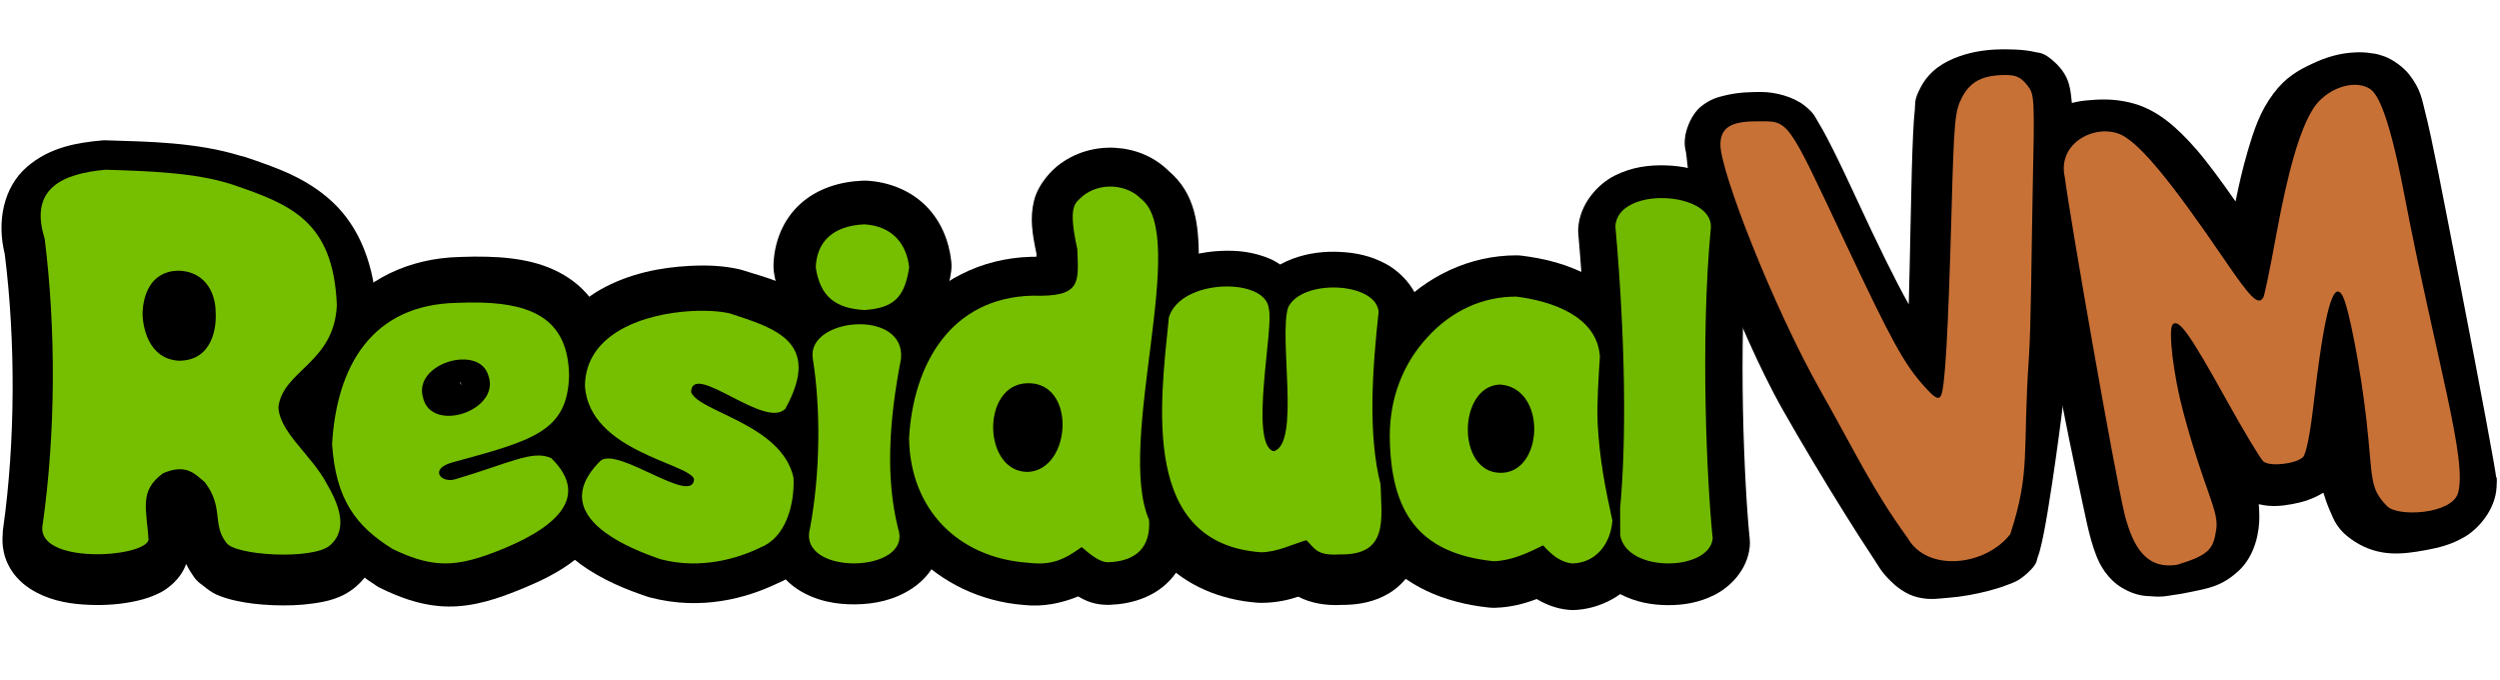
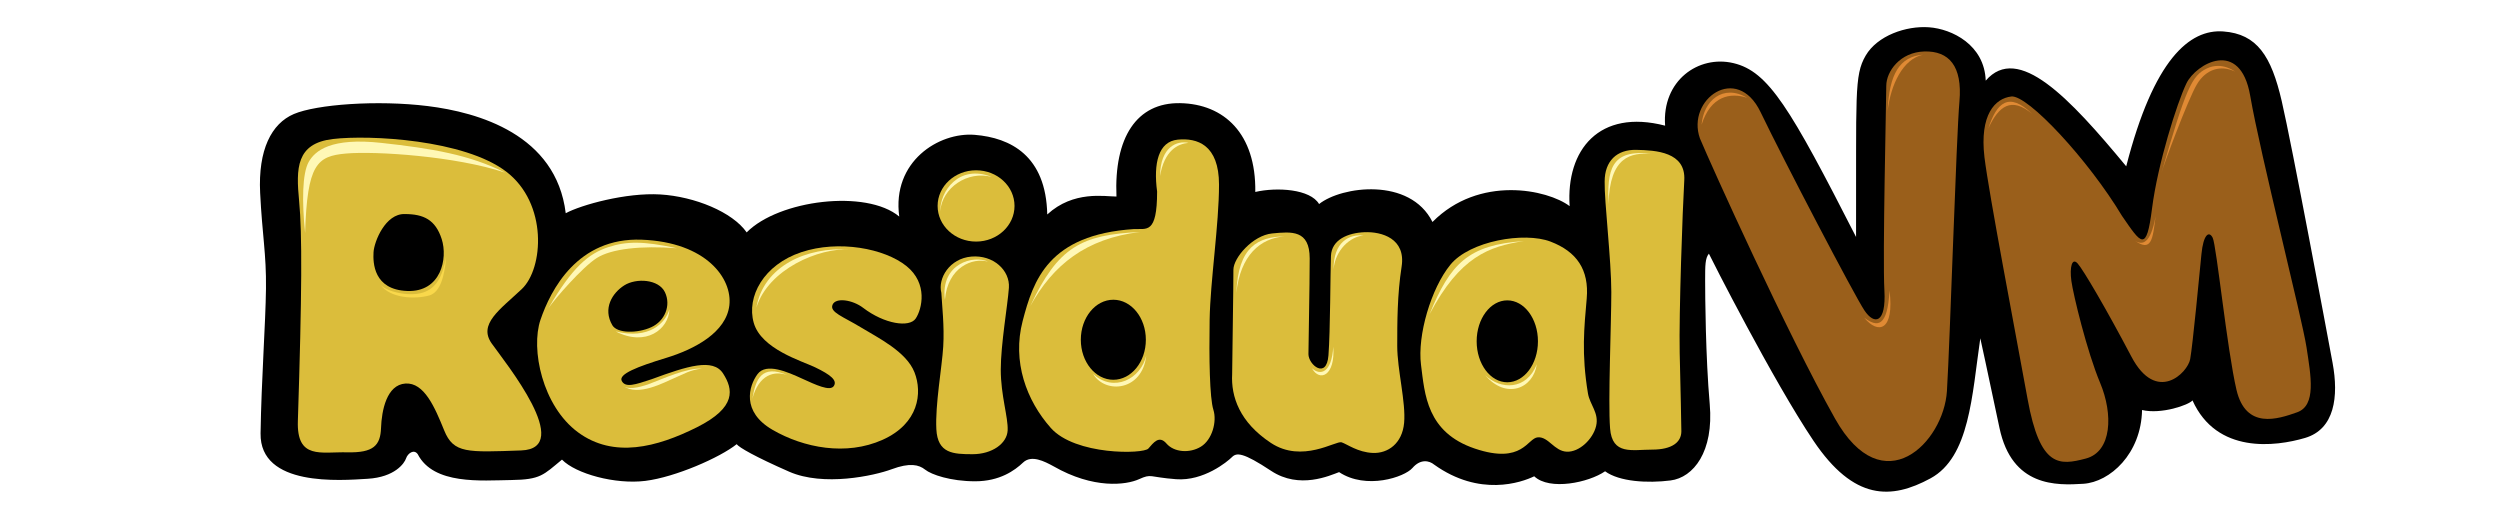
- <svg xmlns="http://www.w3.org/2000/svg" xmlns:xlink="http://www.w3.org/1999/xlink" version="1.1" id="Layer_1" x="0px" y="0px" width="566.931px" height="154.093px" viewBox="-0.003 -0.001 566.931 154.093" enable-background="new -0.003 -0.001 566.931 154.093" xml:space="preserve">
-   <defs id="defs3" />
-   <path style="font-style:normal;font-variant:normal;font-weight:bold;font-stretch:normal;font-size:205.444px;line-height:125%;font-family:'Comic Sans MS';-inkscape-font-specification:'Comic Sans MS Bold';text-align:start;writing-mode:lr-tb;text-anchor:start;display:inline;fill:#000000;fill-opacity:1;stroke:none" id="path4715" d="m 74.125,221.688 c -0.094,0.009 -0.188,0.02 -0.281,0.031 -8.079,0.742 -17.354,2.182 -25.062,8.875 -7.802,6.774 -10.145,18.169 -7.406,29.188 -1.5e-5,0.01 -1.5e-5,0.021 0,0.031 3.634,28.96 3.577,62.657 -0.562,91.938 0.065,-0.462 0.051,-0.392 -0.031,0.188 -0.066,0.487 -0.097,0.978 -0.094,1.469 -0.361,3.977 0.356,8.037 2.562,11.688 2.389,3.952 5.767,6.408 8.75,7.969 5.87,3.071 11.93,3.885 17.562,4.125 5.694,0.243 11.277,-0.21 16.375,-1.406 2.544,-0.597 5.146,-1.429 7.75,-2.812 2.135,-1.134 6.58,-4.244 8.438,-9.469 0.683,1.435 1.548,2.882 2.625,4.312 0.014,0.018 0.017,0.045 0.031,0.062 0.031,0.052 0.062,0.104 0.094,0.156 -1.409,-1.83 -1.355,-1.67 0.188,0.281 0.684,0.85 1.496,1.587 2.406,2.188 1.739,1.487 3.484,2.662 4.656,3.188 2.033,0.913 4.117,1.549 6.219,2.031 4.047,0.929 8.388,1.413 12.875,1.594 4.486,0.181 9.1,0.056 13.531,-0.594 4.067,-0.597 9.45,-1.491 14.312,-5.688 7.135,-6.157 8.936,-15.348 7.75,-22.438 -1.082,-6.472 -3.834,-11.472 -6,-15.188 -3.657,-6.918 -8.188,-11.385 -11.094,-14.969 -1.143,-1.411 -1.746,-2.518 -2.25,-3.438 0.382,-0.437 0.917,-1.224 5.062,-5.344 5.409,-5.375 12.878,-14.896 13.469,-28.688 0.016,-0.383 0.016,-0.742 0,-1.125 -0.66,-16.393 -5.865,-29.144 -14.875,-37.531 -8.859,-8.247 -19.342,-11.676 -29.188,-15.031 -0.052,-0.011 -0.104,-0.021 -0.156,-0.031 -0.43,-0.143 -0.868,-0.258 -1.312,-0.344 -14.95,-4.63 -31.32,-4.793 -44.938,-5.219 -0.574,-0.037 -0.832,-0.037 -1.406,0 z" transform="matrix(0.6773495,0,0,0.6773495,-26.94483,-118.3329)" />
-   <path style="font-style:normal;font-variant:normal;font-weight:bold;font-stretch:normal;font-size:176.147px;line-height:125%;font-family:'Comic Sans MS';-inkscape-font-specification:'Comic Sans MS Bold';text-align:start;writing-mode:lr-tb;text-anchor:start;display:inline;fill:#000000;fill-opacity:1;stroke:none" id="path4703" d="m 199.246,266.492 c -2.801,-0.078 -5.775,-0.064 -8.875,0.066 -17.037,0.37 -31.04,7.389 -39.871,18.553 -8.779,11.099 -12.509,25.214 -13.369,39.916 -0.03,0.488 -0.031,0.977 0,1.465 a 8.887,8.887 0 0 0 0.002,0.031 c 1.405,21.256 11.454,35.469 25.793,44.377 0.253,0.168 0.507,0.335 0.771,0.482 a 8.887,8.887 0 0 0 0.486,0.252 c 6.527,3.134 12.736,5.246 19.23,5.812 8.366,0.73 16.209,-1.278 24.518,-4.494 10.121,-3.88 20.034,-8.473 26.719,-17.004 3.505,-4.473 5.971,-10.556 5.174,-17.223 -0.648,-5.417 -3.281,-10.152 -6.859,-14.281 4.491,-5.812 7.08,-13.239 7.293,-21.369 0.005,-0.188 0.004,-0.377 0,-0.564 -0.211,-11.592 -4.6,-21.922 -12.896,-28.084 -8.093,-6.012 -17.927,-7.653 -28.115,-7.936 z m -9.357,39.477 c 0.02,0.067 0.045,0.131 0.066,0.197 -6.7e-4,-0.002 -0.007,-0.006 -0.008,-0.008 l -0.059,-0.189 z m 0.393,0.283 c 0.273,0.451 0.526,0.827 0.574,0.967 6.2e-4,0.006 -0.003,0.021 -0.002,0.027 -0.26,-0.316 -0.451,-0.478 -0.602,-0.723 0.006,-0.061 0.018,-0.181 0.029,-0.271 z m 36.928,13.318 0.033,0.014 c -0.008,-0.004 -0.017,-0.004 -0.025,-0.008 -0.003,-0.001 -0.005,-0.005 -0.008,-0.006 z" transform="matrix(0.697049,0,0,0.7139172,-28.29098,-132.0303)" />
-   <path style="font-style:normal;font-variant:normal;font-weight:bold;font-stretch:normal;font-size:182.188px;line-height:125%;font-family:'Comic Sans MS';-inkscape-font-specification:'Comic Sans MS Bold';text-align:start;writing-mode:lr-tb;text-anchor:start;display:inline;fill:#000000;fill-opacity:1;stroke:none" id="path4649" d="m 275.355,265.645 c -2.793,-0.174 -5.715,-0.156 -8.818,0.014 -9.312,0.509 -19.907,2.409 -29.758,7.975 -9.851,5.566 -19.208,16.982 -19.299,31.246 a 14.209,14.209 0 0 0 0.035,1.1 c 0.477,6.695 2.98,12.704 6.316,17.543 -5.186,6.545 -8.324,14.546 -6.982,22.43 1.595,9.373 7.635,15.356 13.246,19.473 7.453,5.467 15.617,8.638 22.457,10.945 a 14.209,14.209 0 0 0 0.939,0.281 c 17.398,4.559 32.633,0.069 42.412,-4.607 8.477,-3.409 13.805,-10.499 16.543,-17.145 2.766,-6.715 3.556,-13.45 3.312,-19.789 a 14.209,14.209 0 0 0 -0.305,-2.432 c -0.991,-4.62 -2.851,-8.493 -5.129,-11.873 a 14.209,14.209 0 0 0 0.969,-1.523 c 3.793,-6.901 6.143,-13.492 6.158,-20.531 0.016,-7.039 -3.127,-14.093 -7.359,-18.543 -8.464,-8.901 -18.102,-10.661 -25.428,-13.076 a 14.209,14.209 0 0 0 -1.264,-0.352 c -2.589,-0.595 -5.253,-0.961 -8.047,-1.135 z m 3.098,32.201 c 0.072,0.036 0.292,0.377 0.484,0.662 -0.407,-0.397 -0.624,-0.732 -0.484,-0.662 z" transform="matrix(0.6773495,0,0,0.6773495,-24.23543,-119.6403)" />
-   <path style="font-style:normal;font-variant:normal;font-weight:bold;font-stretch:normal;font-size:179.688px;line-height:125%;font-family:'Comic Sans MS';-inkscape-font-specification:'Comic Sans MS Bold';text-align:start;writing-mode:lr-tb;text-anchor:start;display:inline;fill:#000000;fill-opacity:1;stroke:none" id="path4717" d="m 322.682,235.41 c -7.639,0.325 -15.172,2.593 -20.936,7.848 -5.87,5.351 -8.627,12.837 -8.898,20.107 -0.039,0.844 -0.005,1.691 0.107,2.529 a 6.037,6.037 0 0 0 0.01,0.07 c 0.649,4.45 2.136,8.784 4.494,12.664 -4.013,4.579 -6.599,10.936 -5.449,18.08 a 6.037,6.037 0 0 0 0,0.004 c 2.337,14.47 2.266,35.346 -0.91,52.168 a 6.037,6.037 0 0 0 -0.086,1.469 c -1.285,9.089 3.103,17.478 9.936,21.881 6.26,4.034 13.16,5.106 19.381,5.023 6.219,-0.083 13.05,-1.332 19.156,-5.48 3.195,-2.17 6.427,-5.447 8.273,-10.061 1.646,-4.113 1.65,-8.385 0.77,-12.324 a 6.037,6.037 0 0 0 -0.174,-1.322 c -3.51,-14.032 -2.737,-30.947 1.131,-50.875 l 0.002,-0.01 c 0.101,-0.518 0.174,-1.042 0.217,-1.568 l -0.002,0.006 c 0.424,-5.158 -0.974,-9.925 -3.332,-13.939 3.516,-4.763 5.148,-10.345 5.943,-15.699 a 6.037,6.037 0 0 0 0.004,-0.021 c 0.174,-1.202 0.191,-2.422 0.055,-3.629 l 0,-0.002 c -0.742,-6.635 -3.352,-13.361 -8.52,-18.51 -5.221,-5.202 -12.316,-7.949 -19.666,-8.406 a 6.037,6.037 0 0 0 -0.062,-0.002 c -0.481,-0.025 -0.962,-0.024 -1.443,0 z" transform="matrix(0.6773495,0,0,0.6773495,-22.88076,-118.4831)" />
-   <path style="font-style:normal;font-variant:normal;font-weight:bold;font-stretch:normal;font-size:167.257px;line-height:125%;font-family:'Comic Sans MS';-inkscape-font-specification:'Comic Sans MS Bold';text-align:start;writing-mode:lr-tb;text-anchor:start;display:inline;fill:#000000;fill-opacity:1;stroke:none" id="path4653" d="m 405.424,224.914 c -6.6,-0.403 -13.683,1.411 -19.527,6.104 a 13.644,13.644 0 0 0 -0.928,0.816 c 0.071,-0.069 -5.366,4.54 -6.891,10.852 -1.386,5.74 -0.622,10.779 0.855,17.764 0.005,0.448 -0.03,0.517 -0.041,0.91 -0.454,2.9e-4 -0.316,0.052 -0.838,0.035 a 13.644,13.644 0 0 0 -0.756,-0.002 c -17.321,0.414 -31.922,8.469 -40.893,20.086 -8.97,11.617 -12.958,25.993 -13.777,40.469 a 13.644,13.644 0 0 0 -0.019,0.957 c 0.406,29.744 23.038,52.731 51.949,55.045 6.647,0.756 12.9,-0.637 18.342,-2.85 2.401,1.424 5.331,2.824 10.006,2.824 a 13.644,13.644 0 0 0 0.459,-0.008 c 7.085,-0.238 14.637,-2.366 20.098,-8.068 5.46,-5.702 7.215,-13.666 6.777,-20.613 a 13.644,13.644 0 0 0 -1.098,-4.564 c -1.192,-2.751 -2.2,-10.447 -1.74,-19.906 0.46,-9.459 1.953,-20.679 3.35,-31.82 1.397,-11.141 2.735,-22.139 2.551,-32.268 -0.176,-9.678 -0.974,-20.272 -10.041,-27.963 -5.042,-4.992 -11.409,-7.407 -17.838,-7.799 z" transform="matrix(0.6773495,0,0,0.6773495,-21.52603,-118.8223)" />
-   <path style="font-style:normal;font-variant:normal;font-weight:bold;font-stretch:normal;font-size:166.083px;line-height:125%;font-family:'Comic Sans MS';-inkscape-font-specification:'Comic Sans MS Bold';text-align:start;writing-mode:lr-tb;text-anchor:start;display:inline;fill:#000000;fill-opacity:1;stroke:none" id="path4655" d="m 438.33,260.539 c -5.69,0.301 -11.456,1.55 -17.059,4.506 -5.603,2.956 -11.477,8.231 -13.832,16.09 a 14.45,14.45 0 0 0 -0.533,2.686 c -1.477,14.53 -4.329,34.422 -0.572,53.539 1.878,9.559 5.63,19.342 13.184,27.189 7.553,7.847 18.708,12.821 31.51,13.768 a 14.45,14.45 0 0 0 1.066,0.039 c 5.155,10e-6 9.226,-0.978 12.502,-2.072 4.284,2.253 9.467,3.032 14.41,2.764 5.605,0.021 11.153,-0.928 16.143,-3.988 5.254,-3.222 8.785,-8.72 10.24,-13.359 2.91,-9.279 1.332,-16.017 1.213,-20.865 a 14.45,14.45 0 0 0 -0.445,-3.219 c -3.34,-13.091 -2.282,-34.181 -0.262,-52.602 a 14.45,14.45 0 0 0 0.043,-2.68 c -0.645,-8.408 -6.72,-14.595 -11.904,-17.416 -5.184,-2.821 -10.321,-3.807 -15.502,-4.057 -5.181,-0.25 -10.402,0.313 -15.68,2.242 -1.412,0.516 -2.87,1.18 -4.32,1.969 -1.075,-0.676 -2.161,-1.375 -3.188,-1.816 -5.733,-2.465 -11.334,-3.017 -17.014,-2.717 z" transform="matrix(0.6773495,0,0,0.6773495,-20.17136,-119.5692)" />
-   <path style="font-style:normal;font-variant:normal;font-weight:bold;font-stretch:normal;font-size:162.064px;line-height:125%;font-family:'Comic Sans MS';-inkscape-font-specification:'Comic Sans MS Bold';text-align:start;writing-mode:lr-tb;text-anchor:start;display:inline;fill:#000000;fill-opacity:1;stroke:none" id="path4657" d="m 535.625,262.158 c -15.44,1.3e-4 -30.112,6.872 -40.697,18.467 -10.667,11.634 -16.395,26.944 -16.395,42.969 a 14.718,14.718 0 0 0 0,0.156 c 0.151,14.277 2.72,27.598 11.07,38.256 8.35,10.658 21.691,16.491 36.943,18.07 a 14.718,14.718 0 0 0 1.932,0.072 c 5.427,-0.154 9.96,-1.408 13.973,-2.932 3.002,1.766 6.487,3.237 10.697,3.625 a 14.718,14.718 0 0 0 1.936,0.051 c 7.827,-0.311 15.324,-4.12 19.996,-9.518 4.672,-5.398 6.887,-11.891 7.402,-18.326 a 14.718,14.718 0 0 0 -0.295,-4.328 c -2.396,-10.918 -4.043,-19.548 -4.604,-30.016 -0.224,-6.535 0.287,-13.635 0.73,-20.832 a 14.718,14.718 0 0 0 -0.004,-1.852 c -0.793,-12.285 -9.223,-21.785 -17.369,-26.461 -8.146,-4.676 -16.481,-6.406 -23.477,-7.287 A 14.718,14.718 0 0 0 535.625,262.158 Z" transform="matrix(0.6773495,0,0,0.6773495,-18.81662,-119.6663)" />
-   <path style="font-style:normal;font-variant:normal;font-weight:bold;font-stretch:normal;font-size:168px;line-height:125%;font-family:'Comic Sans MS';-inkscape-font-specification:'Comic Sans MS Bold';text-align:start;writing-mode:lr-tb;text-anchor:start;display:inline;fill:#000000;fill-opacity:1;stroke:none;stroke-opacity:1" id="path4659" d="m 585.641,231.537 c -5.632,-0.176 -11.362,0.565 -17.02,3.404 -5.658,2.839 -11.739,9.429 -12.254,17.654 a 12.47,12.47 0 0 0 0.025,1.883 c 3.355,37.77 3.603,70.475 1.598,92.188 a 12.47,12.47 0 0 0 -0.053,1.189 l 0.031,9.125 a 12.47,12.47 0 0 0 0.205,2.209 c 1.376,7.493 6.849,13.034 12.117,15.812 5.268,2.778 10.695,3.733 16.031,3.764 5.336,0.03 10.613,-0.838 15.77,-3.459 5.156,-2.621 10.958,-8.283 11.725,-16.162 a 12.47,12.47 0 0 0 -0.008,-2.494 c -1.74,-16.773 -4.1,-65.064 -0.584,-101.773 a 12.47,12.47 0 0 0 0.053,-0.867 c 0.218,-8.444 -5.757,-15.194 -11.107,-18.199 -5.351,-3.005 -10.898,-4.097 -16.529,-4.273 z" transform="matrix(0.6773495,0,0,0.6773495,-18.81662,-119.328)" />
-   <g id="g4778" transform="matrix(0.1128916,0,0,0.1128916,339.7124,-36.08494)" style="display:inline;stroke:none;stroke-opacity:1">
-     <g style="display:inline;stroke:none;stroke-opacity:1" id="layer2-2" />
-     <path xlink:href="#path5719" style="fill:#000000;fill-opacity:1;stroke:none;stroke-opacity:1" id="path5721" d="m 1019.094,464.289 c -28.555,0 -54.381,3.82 -76.34,11.748 -21.959,7.928 -41.244,20.03 -51.934,40.305 -6.04,11.455 -5.454,17.113 -6.691,28.246 -1.238,11.133 -2.257,25.826 -3.215,45.562 -1.915,39.472 -3.522,98.942 -5.213,186.236 -1.825,94.255 -3.251,165.066 -5.486,216.207 -1.506,34.445 -3.721,59.658 -6.061,76.588 -6.312,-7.791 -13.862,-17.473 -22.193,-28.791 -44.351,-60.247 -83.672,-133.644 -167.109,-313.723 -21.293,-45.956 -38.581,-81.627 -52.033,-107.271 -6.726,-12.822 -12.464,-23.113 -17.525,-31.256 -5.061,-8.143 -7.577,-13.469 -16.363,-20.518 -15.28,-12.258 -35.79,-17.584 -58.711,-17.584 -18.806,0 -41.569,0.732 -62.324,5.697 -10.378,2.482 -20.555,5.616 -30.51,13.594 -9.952,7.975 -18.282,25.665 -15.166,40.748 l 2.184,10.613 10.957,98.613 a 26.807,26.807 0 0 0 7.816,15.752 c 1.745,3.932 3.563,7.986 6.852,16.184 8.9,22.184 22.322,57.108 38.752,98.15 32.86,82.086 77.68,188.741 125.061,272.299 36.309,64.032 82.778,141.377 122.678,205.281 19.95,31.952 38.239,60.515 52.879,82.481 14.64,21.966 22.514,34.764 33.248,45.318 8.023,7.889 18.29,17.178 32.387,20.295 14.097,3.116 25.427,1.517 45.807,0.045 24.305,-1.756 51.293,-6.689 74.879,-12.855 11.793,-3.083 22.669,-6.459 32.156,-10.16 9.487,-3.701 17.129,-6.562 25.762,-14.369 8.443,-7.636 7.776,-10.617 9.105,-14.047 1.33,-3.43 2.348,-6.806 3.418,-10.73 2.14,-7.849 4.337,-17.735 6.771,-30.037 4.87,-24.605 10.579,-58.639 16.861,-100.631 38.569,-257.78 53.331,-452.12 47.152,-625.857 -2.021,-56.828 -4.136,-94.612 -7.449,-121.031 -3.314,-26.419 -5.37,-43.571 -21.453,-58.115 -8.534,-7.718 -12.739,-7.399 -17.396,-8.572 -4.658,-1.173 -9.349,-1.917 -14.598,-2.541 -10.496,-1.247 -23.049,-1.873 -36.953,-1.873 z M 488.641,713.391 c -8.4e-4,-0.008 0.089,0.462 0.072,1.566 a 26.807,26.807 0 0 0 -0.072,-1.566 z m -47.879,15.965 c 0.177,0.355 1.058,2.552 1.328,3.139 -1.472,-1.668 -1.15,-2.672 -1.328,-3.139 z" />
-     <path xlink:href="#path5719" style="fill:#000000;fill-opacity:1;stroke:none;stroke-opacity:1" id="path5729" d="m 1003.166,535.646 c 0.085,0.368 0.708,1.46 1.647,2.875 -0.971,-2.473 -1.789,-3.491 -1.647,-2.875 z m -14.062,13.439 c -0.19,-0.181 -1.308,2.288 -1.977,5.121 1.422,-3.151 2.108,-4.996 1.977,-5.121 z m 19.957,18.75 c -9.455,0.551 -17.624,1.73 -23.687,3.121 -0.472,6.64 -0.958,14.669 -1.42,24.193 -1.807,37.234 -3.428,96.303 -5.111,183.234 -1.826,94.29 -3.232,165.348 -5.564,218.713 -2.333,53.365 -3.54,85.989 -13.572,120.119 -5.016,17.065 -10.838,43.76 -48.734,62.619 -18.948,9.43 -43.379,10.255 -59.633,5.984 -16.253,-4.27 -26.203,-10.992 -33.865,-16.76 -30.649,-23.073 -39.949,-42.19 -58.59,-67.512 C 708.074,1032.529 665.385,951.622 581.25,770.039 561.549,727.519 545.798,695.14 533.926,672.232 l 1.898,17.09 c 3.369,7.302 6.24,14.265 9.947,23.506 9.476,23.619 22.652,57.934 38.781,98.225 32.258,80.581 76.519,184.791 119.025,259.752 35.257,62.178 81.296,138.826 120.445,201.529 19.575,31.351 37.48,59.298 51.215,79.906 4.938,7.41 10.095,14.258 14.596,20.139 1.291,-0.071 2.154,-0.06 3.568,-0.162 15.568,-1.125 38.524,-5.143 56.219,-9.77 0.842,-0.22 1.489,-0.441 2.309,-0.664 4.301,-21.86 9.784,-54.319 15.836,-94.769 38.016,-254.084 51.956,-441.753 46.082,-606.926 -1.453,-40.866 -3.069,-71.178 -4.787,-92.252 z m 32.002,0.551 c 2.187,0.375 3.613,0.159 4.385,0.354 2.015,0.508 0.762,0.141 -1.572,-0.137 -0.647,-0.077 -1.991,-0.14 -2.812,-0.217 z m -66.248,6.098 c -0.651,0.426 -0.66,0.522 0,0 z m -1.297,779.4 c -0.256,0.074 -1.116,0.628 -2.652,1.832 1.788,-0.827 3.102,-1.962 2.652,-1.832 z m -25.572,26.01 c -1.772,3.562 -1.2,5.07 -1.379,6.127 0.029,-0.102 0.033,-0.099 0.062,-0.209 0.26,-0.953 0.945,-4.384 1.316,-5.918 z" />
-     <path xlink:href="#path5719" style="fill:#000000;fill-opacity:1;stroke:none;stroke-opacity:1" id="path5735" d="m 1019.094,418.66 c -32.784,0 -63.29,4.154 -91.834,14.459 -28.544,10.305 -58.348,26.944 -76.801,61.941 -13.942,26.444 -10.252,31.642 -11.68,44.486 -1.428,12.844 -2.46,28.162 -3.441,48.393 -1.963,40.462 -3.564,100.11 -5.258,187.564 -1.227,63.355 -2.351,112.453 -3.574,155.441 -27.666,-49.45 -60.902,-116.946 -110.254,-223.459 -21.47,-46.337 -38.951,-82.455 -53.025,-109.285 -7.037,-13.415 -13.148,-24.441 -19.18,-34.146 -6.032,-9.706 -6.942,-16.282 -26.564,-32.023 -22.949,-18.411 -59.767,-27.621 -87.264,-27.621 -20.496,0 -45.113,0.293 -72.939,6.949 -13.913,3.328 -29.44,7.147 -48.428,22.363 -18.987,15.216 -37.653,55.008 -31.311,85.625 l 1.744,8.477 10.725,96.518 a 72.441,72.441 0 0 0 13.092,33.32 c -0.04,-0.239 -0.118,-0.491 -0.143,-0.713 0.143,0.331 0.314,0.757 0.477,1.137 a 72.441,72.441 0 0 0 12.447,13.092 c -5.502,-3.378 -8.819,-6.241 -10.559,-8.578 1.119,2.665 1.038,2.345 2.355,5.629 8.645,21.549 22.175,56.745 38.738,98.121 33.126,82.751 78.194,190.488 127.73,277.848 36.774,64.852 83.432,142.501 123.664,206.938 20.116,32.218 38.575,61.056 53.615,83.623 15.04,22.567 18.24,31.913 39.225,52.547 a 72.441,72.441 0 0 0 0.002,0 c 8.348,8.208 28.915,26.65 54.527,32.312 25.612,5.662 38.441,2.483 58.945,1.002 28.17,-2.035 56.94,-7.373 83.131,-14.221 13.096,-3.424 25.369,-7.181 37.197,-11.795 11.828,-4.614 21.986,-6.941 39.785,-23.037 21.765,-19.684 18.773,-25.535 21.045,-31.398 2.272,-5.863 3.576,-10.375 4.896,-15.219 2.641,-9.687 4.955,-20.27 7.51,-33.18 5.11,-25.819 10.878,-60.309 17.227,-102.738 38.813,-259.414 53.938,-456.705 47.625,-634.23 -2.037,-57.271 -4.075,-95.602 -7.774,-125.088 -3.698,-29.486 -2.418,-55.798 -36.123,-86.279 a 72.441,72.441 0 0 0 -0,-0.002 c -21.375,-19.329 -29.246,-17.058 -36.855,-18.975 -7.609,-1.917 -13.822,-2.829 -20.359,-3.605 -13.074,-1.553 -26.99,-2.191 -42.336,-2.191 z M 533.992,708.363 c 0.164,1.478 1.083,3.299 0.033,12.574 a 72.441,72.441 0 0 0 -0.033,-12.574 z m -0.545,17.713 c -0.524,4.902 -0.87,12.034 -7.451,22.812 a 72.441,72.441 0 0 0 7.451,-22.812 z m 283.979,346.273 c -0.145,0.847 -0.412,2.7 -0.473,2.906 -0.084,0.287 -0.102,-0.894 0.473,-2.906 z" />
-     <path xlink:href="#path5723" style="fill:#000000;fill-opacity:1;stroke:none;stroke-opacity:1" id="path5725" d="m 1725.93,367.514 c -34.841,1.261 -62.044,10.435 -88.934,23.018 -26.889,12.582 -52.569,26.579 -77.115,59.15 a 95.245,95.245 0 0 0 0,0.002 c -27.54,36.544 -39.366,72.781 -52.979,119.146 -8.634,29.41 -16.46,62.529 -23.605,98.227 -29.22,-41.878 -57.449,-80.069 -78.945,-104.703 a 95.245,95.245 0 0 0 0,-0.002 c -38.622,-44.261 -77.175,-78.094 -124.504,-91.633 -28.779,-8.232 -54.495,-9.502 -80.451,-7.842 -25.957,1.66 -50.299,3.78 -82.984,22.701 -5.534,3.203 -35.913,20.02 -51.853,53.281 -15.941,33.261 -13.233,57.446 -11.402,80.121 3.661,45.35 15.492,105.12 38.682,231.131 22.866,124.253 55.473,290.157 73.326,372.758 17.463,80.798 23.447,117.372 38.092,155.191 7.322,18.91 22.091,47.165 51.816,65.043 29.726,17.878 51.569,16.415 57.791,16.959 24.439,2.136 29.964,-0.349 42.43,-2.002 12.466,-1.653 25.683,-3.932 39.057,-6.834 29.915,-6.491 59.699,-9.572 94.777,-41.836 35.078,-32.263 42.014,-81.661 41.953,-108.201 -0.02,-8.593 -0.469,-17.271 -1.127,-26.025 24.86,6.083 46.37,3.649 68.066,-0.336 20.372,-3.742 41.369,-10.217 61.766,-22.82 3.607,12.168 7.679,23.91 12.869,35.619 8.233,18.574 14.177,39.761 50.685,63.014 a 95.245,95.245 0 0 0 0,0 c 48.874,31.127 96.024,25.16 140.773,17.031 27.567,-5.008 52.341,-10.97 79.426,-26.736 27.085,-15.766 61.427,-53.653 64.262,-99.279 a 95.245,95.245 0 0 0 0,-0 c 1.599,-25.742 -0.521,-18.398 -0.934,-21.516 -0.412,-3.118 -0.846,-5.936 -1.373,-9.246 -1.054,-6.62 -2.469,-14.905 -4.281,-25.199 -3.625,-20.588 -8.809,-48.953 -15.229,-83.402 -12.838,-68.898 -30.59,-161.955 -50.223,-262.855 -38.971,-200.291 -57.102,-295.773 -71.18,-350.963 -7.039,-27.595 -8.985,-46.192 -31.953,-75.984 -11.484,-14.896 -32.996,-30.498 -49.602,-36.604 -16.605,-6.106 -24.199,-6.139 -24.217,-6.143 -12.322,-2.244 -23.041,-2.585 -32.883,-2.229 z m -143.399,446.492 c 7.798,5.014 4.531,4.629 0,0 z m 16.881,94.389 c 0.01,0.026 0.541,2.048 0.609,2.285 -0.463,-1.419 -0.63,-2.341 -0.609,-2.285 z m -143.973,28.016 c -0.032,0.673 1.511,3.358 0.881,8.775 -0.421,-4.763 -0.827,-9.9 -0.881,-8.775 z" transform="translate(0,57.25692)" />
+ <svg xmlns="http://www.w3.org/2000/svg" version="1.1" id="Layer_2" x="0px" y="0px" width="568.929px" height="116.145px" viewBox="-1 -1 568.929 116.145" enable-background="new -1 -1 568.929 116.145" xml:space="preserve">
+   <path d="M58.2,42.874c-0.475-9.773,2.562-15.749,7.685-17.931c5.124-2.183,18.975-3.227,30.455-1.804s29.223,6.452,31.404,24.383  c3.511-1.897,13.757-4.744,21.537-4.269c7.779,0.475,16.413,3.985,19.639,8.633c7.305-7.4,27.229-9.866,34.724-3.604  c-1.707-12.524,9.013-19.26,17.173-18.596c8.159,0.664,16.224,4.744,16.508,18.121c5.978-5.502,13.094-4.079,15.75-4.079  c-0.569-13.377,4.555-21.443,14.516-21.252c9.963,0.19,17.268,6.926,17.078,20.208c4.934-1.139,12.524-0.664,14.516,2.751  c5.124-4.08,20.683-6.167,25.807,4.08c10.626-10.721,26.185-7.4,31.213-3.605c-0.854-12.809,6.737-22.202,21.728-18.312  c-0.759-10.247,7.59-16.128,15.56-14.231c7.97,1.897,12.854,10.104,27.894,39.563c0.094-32.353-0.474-36.716,2.182-41.271  c2.656-4.554,9.202-6.831,14.421-6.451c5.218,0.379,12.619,3.984,12.903,12.144c7.353-8.539,19.022,3.842,31.974,19.497  c6.261-24.383,14.42-31.261,22.104-30.692c7.686,0.569,10.911,5.598,13.283,15.844s10.152,51.897,11.575,59.582  s0.474,15.086-6.263,17.078c-6.735,1.992-20.112,3.7-25.615-8.539c-0.854,1.044-7.116,3.226-11.48,2.183  c-0.189,9.962-7.307,16.413-13.377,16.792c-6.072,0.38-16.225,0.761-19.07-12.712s-4.27-20.02-4.364-20.399  c-1.897,12.998-2.42,27.04-11.338,31.878c-8.918,4.839-17.409,5.124-26.612-8.537c-9.203-13.663-23.529-41.937-23.814-42.601  c-0.854,1.043-0.854,2.656-0.854,6.072s0.096,17.362,1.044,28.178c0.948,10.816-3.7,16.698-8.918,17.362  c-5.219,0.665-11.671,0.285-14.896-2.087c-3.7,2.562-12.618,4.459-16.128,1.138c-2.941,1.424-12.43,4.744-22.771-2.655  c-1.139-0.949-3.131-1.328-4.934,0.759c-1.803,2.088-10.531,5.029-16.698,0.949c-2.088,0.759-9.014,3.984-15.465-0.285  s-7.874-4.174-8.918-3.131c-1.044,1.044-6.452,5.502-12.714,5.028s-5.502-1.328-8.442,0c-2.942,1.328-10.343,2.277-19.45-2.941  c-2.088-1.138-5.029-2.655-6.926-0.854c-1.897,1.803-5.313,4.269-10.911,4.269s-9.962-1.517-11.385-2.655  c-1.423-1.139-3.511-1.613-7.59-0.095c-4.08,1.518-15.56,3.984-23.34,0.569c-7.78-3.416-11.385-5.504-11.955-6.263  c-3.794,3.036-13.946,7.496-20.778,8.35c-6.831,0.854-15.844-1.613-18.975-4.839c-4.27,3.511-4.838,4.554-11.575,4.648  s-17.647,1.139-21.252-5.882c-0.854-1.233-2.277-0.19-2.656,0.948c-0.38,1.139-2.562,4.27-8.729,4.648  c-6.167,0.38-24.572,1.899-24.383-10.34c0.19-12.239,1.138-24.952,1.233-32.923C59.624,56.727,58.674,52.551,58.2,42.874z" />
+   <g>
+     <g>
+       <path fill="#DBBD3B" d="M110.903,77.172c-3.131-4.412,1.85-7.685,6.831-12.381c4.98-4.697,5.977-19.497-3.558-26.755    s-31.024-8.397-39.421-7.4c-8.396,0.996-8.396,6.689-7.685,14.089c0.712,7.4,0.657,20.912-0.285,50.094    c-0.285,8.823,5.266,6.974,11.243,7.116c5.977,0.142,7.542-1.566,7.685-5.55c0.142-3.985,1.281-9.82,5.55-10.104    c4.269-0.285,6.689,5.407,8.823,10.673c2.135,5.266,5.266,4.981,17.505,4.554C129.831,101.08,114.034,81.583,110.903,77.172z     M91.691,65.218c-7.685-0.285-7.827-6.405-7.685-8.824s2.704-8.823,7.116-8.681c4.27,0,6.974,1.281,8.396,5.692    C100.941,57.817,99.376,65.502,91.691,65.218z" />
+     </g>
  </g>
-   <path style="font-style:normal;font-variant:normal;font-weight:bold;font-stretch:normal;font-size:205.444px;line-height:125%;font-family:'Comic Sans MS';-inkscape-font-specification:'Comic Sans MS Bold';text-align:start;writing-mode:lr-tb;text-anchor:start;display:inline;fill:#76bf00;fill-opacity:1;stroke:none" d="m 23.916,38.49 c -9.554,0.878 -17.42,4.11 -13.788,15.609 2.575,20.523 2.511,44.011 -0.442,64.806 -1.85,9.127 22.803,7.684 24.018,3.55 -0.449,-7.035 -2.226,-11.125 3.283,-15.132 5.23,-2.255 7.226,0.133 9.489,2.04 4.355,5.725 1.587,9.558 4.868,13.709 1.833,2.899 19.594,3.979 23.504,0.605 4.381,-3.781 1.798,-9.665 -0.737,-14.015 C 70.695,103.2 63.318,97.975 63.164,92.278 64.174,83.979 75.853,82.305 76.415,69.193 75.647,50.116 65.933,46.355 52.707,41.848 44.364,39.1 33.466,38.788 23.916,38.49 Z M 40.326,61.382 c 7.051,0.118 8.626,6.276 8.584,9.314 0.256,3.248 -0.54,11.072 -8.32,11.112 -7.041,-0.422 -8.291,-7.874 -8.247,-11.041 0.16,-3.342 1.501,-9.167 7.983,-9.385 z" id="path4525" />
-   <path style="font-style:normal;font-variant:normal;font-weight:bold;font-stretch:normal;font-size:176.147px;line-height:125%;font-family:'Comic Sans MS';-inkscape-font-specification:'Comic Sans MS Bold';text-align:start;writing-mode:lr-tb;text-anchor:start;display:inline;fill:#76bf00;fill-opacity:1;stroke:none" id="path4701" d="m 198.906,137.469 c -2.578,-0.072 -5.307,-0.029 -8.156,0.094 -28.328,0.584 -40.219,21.054 -41.75,47.281 1.226,18.551 8,27.553 20.344,35.156 5.761,2.766 10.478,4.285 15.094,4.688 5.916,0.516 11.665,-0.824 19.219,-3.75 18.663,-7.155 32.784,-17.66 18.719,-31.406 -6.22,-2.801 -13.819,1.654 -32.031,7.062 -4.971,1.507 -8.842,-3.419 -1.25,-5.562 27.38,-7.449 38.79,-10.428 39.281,-29.188 -0.324,-18.117 -11.421,-23.874 -29.469,-24.375 z m -6.812,19.062 c 4.117,-0.218 7.931,1.285 9.156,5.094 4.718,11.89 -19.229,20.019 -21.844,7.438 -1.915,-7.049 5.825,-12.168 12.688,-12.531 z" transform="matrix(0.6773495,0,0,0.6773495,-25.59016,-24.49909)" />
-   <path style="font-style:normal;font-variant:normal;font-weight:bold;font-stretch:normal;font-size:182.188px;line-height:125%;font-family:'Comic Sans MS';-inkscape-font-specification:'Comic Sans MS Bold';text-align:start;writing-mode:lr-tb;text-anchor:start;display:inline;fill:#76bf00;fill-opacity:1;stroke:none" id="path4705" d="m 267.312,140.312 c -15.399,0.842 -35.512,7.238 -35.625,25.156 1.559,21.882 34.938,25.787 36.562,31.125 -0.5,9.008 -25.679,-11.106 -31.375,-6.125 -10.204,10.143 -6.388,18.122 1.625,24 5.324,3.905 12.487,6.878 18.594,8.938 13.358,3.5 25.889,-0.254 33.406,-3.969 8.394,-3.273 11.413,-14.171 11.062,-23.281 -3.861,-18.002 -31.837,-22.035 -34.312,-28.719 0.311,-10.609 25.035,12.836 31.594,5.5 12.308,-22.391 -3.556,-26.876 -18.625,-31.844 -3.17,-0.729 -7.773,-1.062 -12.906,-0.781 z" transform="matrix(0.6773495,0,0,0.6773495,-24.23543,-24.49909)" />
-   <path style="font-style:normal;font-variant:normal;font-weight:bold;font-stretch:normal;font-size:179.688px;line-height:125%;font-family:'Comic Sans MS';-inkscape-font-specification:'Comic Sans MS Bold';text-align:start;writing-mode:lr-tb;text-anchor:start;display:inline;fill:#76bf00;fill-opacity:1;stroke:none" id="path4707" d="m 323.312,111.281 c -10.617,0.443 -16.008,5.916 -16.312,14.375 1.422,9.747 6.525,13.749 16.312,14.312 9.565,-0.7 13.424,-3.918 14.969,-14.312 -0.917,-8.204 -5.944,-13.813 -14.969,-14.375 z M 320.5,144.75 c -7.84,0.4 -15.597,4.618 -14.5,11.438 2.664,16.495 2.576,38.258 -0.969,57.031 -4.11,15.873 34.562,14.967 29.562,0 -4.262,-17.039 -3.112,-36.011 0.969,-57.031 0.692,-8.42 -7.222,-11.838 -15.062,-11.438 z" transform="matrix(0.6773495,0,0,0.6773495,-22.88076,-24.49909)" />
-   <path style="font-style:normal;font-variant:normal;font-weight:bold;font-stretch:normal;font-size:167.257px;line-height:125%;font-family:'Comic Sans MS';-inkscape-font-specification:'Comic Sans MS Bold';text-align:start;writing-mode:lr-tb;text-anchor:start;display:inline;fill:#76bf00;fill-opacity:1;stroke:none" id="path4709" d="m 404.594,98.656 c -3.53,-0.215 -7.209,0.758 -10.156,3.125 -2.543,2.451 -5.104,2.908 -1.844,17.781 0.394,11.134 1.588,16.115 -14.969,15.594 -27.361,0.654 -39.971,22.879 -41.375,47.688 0.326,23.839 16.379,40.008 39.688,41.719 8.154,0.999 12.236,-1.054 18.125,-5.25 2.376,2.04 5.793,5.094 8.844,5.094 9.685,-0.326 14.281,-5.264 13.719,-14.188 -11.225,-25.908 13.723,-95.167 -2.781,-107.562 -2.335,-2.392 -5.72,-3.785 -9.25,-4 z m -28.781,65.812 c 16.589,-0.513 14.881,28.848 0.375,29.688 -15.291,0.298 -15.975,-29.229 -0.375,-29.688 z" transform="matrix(0.6773495,0,0,0.6773495,-21.52603,-24.49909)" />
-   <path style="font-style:normal;font-variant:normal;font-weight:bold;font-stretch:normal;font-size:166.083px;line-height:125%;font-family:'Comic Sans MS';-inkscape-font-specification:'Comic Sans MS Bold';text-align:start;writing-mode:lr-tb;text-anchor:start;display:inline;fill:#76bf00;fill-opacity:1;stroke:none" d="m 265.173,71.976 c -2.037,20.035 -6.307,51.249 20.872,53.26 3.516,0 6.964,-1.725 10.317,-2.744 1.869,1.748 2.213,3.574 7.533,3.235 11.195,0.25 9.493,-8.05 9.301,-15.874 -2.913,-11.417 -1.838,-26.366 -0.439,-39.119 -0.521,-6.792 -17.374,-7.582 -20.533,-1.018 -2.165,6.877 2.843,31.08 -3.304,32.612 -5.618,-1.672 0.146,-28.248 -1.081,-32.331 -0.65,-7.13 -20.011,-6.886 -22.667,1.979 z" id="path4518" />
-   <path style="font-style:normal;font-variant:normal;font-weight:bold;font-stretch:normal;font-size:162.064px;line-height:125%;font-family:'Comic Sans MS';-inkscape-font-specification:'Comic Sans MS Bold';text-align:start;writing-mode:lr-tb;text-anchor:start;display:inline;fill:#76bf00;fill-opacity:1;stroke:none" id="path4711" d="m 535.625,135.469 c -11.388,8e-5 -21.659,4.714 -29.844,13.688 -8.199,8.937 -12.531,20.355 -12.531,33.031 0.265,25.08 9.298,39.233 34.812,41.875 5.898,-0.167 11.366,-2.74 16.562,-5.312 2.715,3.024 5.679,5.676 9.875,6.062 8.061,-0.32 12.708,-6.757 13.312,-14.312 -2.45,-11.163 -4.323,-20.871 -4.938,-32.531 -0.275,-7.674 0.314,-15.321 0.75,-22.406 -0.885,-13.714 -16.473,-18.641 -28,-20.094 z m -5.562,29.438 c 15.988,0.913 14.818,29.86 0.156,29.562 -14.699,-0.249 -14.134,-28.906 -0.156,-29.562 z" transform="matrix(0.6773495,0,0,0.6773495,-18.81662,-24.49909)" />
-   <path style="font-style:normal;font-variant:normal;font-weight:bold;font-stretch:normal;font-size:168px;line-height:125%;font-family:'Comic Sans MS';-inkscape-font-specification:'Comic Sans MS Bold';text-align:start;writing-mode:lr-tb;text-anchor:start;display:inline;fill:#71b900;fill-opacity:1;stroke:none;stroke-opacity:1" id="path4713" d="m 585.25,102.5 c -7.932,-0.248 -16.019,2.683 -16.438,9.375 3.405,38.336 3.711,71.518 1.594,94.438 l 0.031,9.125 c 2.322,12.647 29.9,11.979 30.969,1 -1.863,-17.957 -4.253,-66.04 -0.594,-104.25 0.155,-6.013 -7.63,-9.439 -15.562,-9.688 z" transform="matrix(0.6773495,0,0,0.6773495,-18.81662,-24.49909)" />
-   <path style="display:inline;fill:#c87137;fill-opacity:1;stroke:none;stroke-opacity:1" d="m 482.038,116.833 c -2.416,-10.014 -12.474,-67.641 -13.605,-76.601 -1.819,-7.97 7.208,-12.392 12.952,-9.597 4.402,2.315 11.22,10.591 23.189,28.148 6.119,8.976 7.731,10.552 8.884,8.686 0.272,-0.441 1.573,-6.713 2.889,-13.938 2.702,-14.824 5.404,-24.105 8.404,-28.856 2.818,-4.465 9.113,-6.837 12.795,-4.586 1.425,0.871 4.022,3.892 7.859,23.839 7.346,38.194 14.422,60.405 12.215,67.908 -1.405,4.775 -13.625,5.438 -16.064,2.963 -4.162,-4.223 -3.167,-6.157 -4.731,-19.814 -1.307,-11.407 -3.96,-25.217 -5.346,-27.82 -2.162,-4.063 -4.184,3.488 -6.664,24.89 -0.74,6.382 -1.648,10.891 -2.333,11.576 -1.584,1.584 -7.506,2.254 -8.995,1.018 -0.662,-0.549 -4.532,-6.997 -8.602,-14.328 -8.11,-14.611 -10.603,-18.102 -11.968,-16.762 -1.105,1.085 0.153,11.589 2.377,19.861 4.909,18.25 8.18,22.445 7.479,26.736 -0.685,4.197 -1.315,5.614 -8.781,7.897 -7.312,1.213 -10.133,-4.404 -11.954,-11.222 z" id="path5747" />
-   <path style="display:inline;fill:#c87137;fill-opacity:1;stroke:none;stroke-opacity:1" d="m 432.742,121.96 c -8.14,-11.283 -11.472,-18.754 -19.679,-33.269 -10.834,-19.16 -22.768,-49.822 -22.768,-55.874 0,-3.802 2.305,-5.302 8.151,-5.302 7.559,0 6.575,-1.354 20.505,28.22 10.203,21.663 13.075,26.87 17.578,31.868 2.367,2.628 3.166,3.098 3.756,2.211 0.946,-1.422 1.669,-13.839 2.451,-42.1 0.565,-20.406 0.756,-22.492 2.338,-25.564 1.894,-3.678 4.715,-5.139 9.922,-5.139 2.361,0 3.456,0.504 4.83,2.222 1.763,2.204 1.774,2.4 1.3,24.845 -0.263,12.443 -0.331,29.546 -0.865,37.334 -1.448,21.126 0.472,25.275 -4.191,39.689 -5.568,7.23 -18.846,8.803 -23.326,0.857 z" id="path5745" />
+   <g>
+     <g>
+       <path fill="#DBBD3B" d="M163.559,84.003c-2.277-3.559-8.112-1.708-16.224,1.281c-3.843,1.28-5.978,1.992-6.832,0.427    c-0.853-1.565,3.558-3.273,10.105-5.267c6.546-1.992,13.662-5.834,14.374-11.953c0.711-6.12-5.265-14.374-19.924-14.943    c-14.658-0.569-20.778,11.527-23.055,18.216c-2.276,6.688,0.427,19.64,8.54,25.617c8.112,5.977,17.931,3.415,27.039-1.139    C166.69,91.688,165.836,87.561,163.559,84.003z M138.37,73.045c-2.277-3.842,0-7.4,2.703-9.108    c2.704-1.708,7.828-1.423,9.251,1.565c1.422,2.989,0,6.547-3.131,7.97C144.062,74.895,139.508,74.895,138.37,73.045z" />
+     </g>
+   </g>
+   <path fill="#DBBD3B" d="M195.438,69.061c4.82,3.686,10.531,4.554,11.955,2.419c1.423-2.135,2.846-7.97-2.135-11.955  c-4.98-3.985-15.369-5.977-23.909-3.131c-8.539,2.847-12.523,10.104-10.815,16.082c1.707,5.977,10.962,8.671,13.946,10.104  c3.558,1.707,5.124,2.988,4.27,4.27c-0.854,1.28-4.127-0.285-7.259-1.708c-3.13-1.424-8.112-3.7-10.104-0.996  c-1.992,2.704-3.7,8.538,3.415,12.666c7.116,4.126,16.793,5.977,25.048,2.276c8.254-3.7,9.108-10.674,7.257-15.37  c-1.85-4.696-8.254-7.826-12.239-10.246c-3.984-2.42-7.116-3.416-6.404-5.123C189.176,66.641,193.018,67.21,195.438,69.061z" />
+   <path fill="#DBBD3B" d="M213.226,65.645c-0.854-3.273,1.851-7.828,6.832-8.255c4.98-0.427,8.823,3.131,8.538,7.116  c-0.284,3.985-1.85,12.809-1.85,18.643c0,5.835,1.708,10.816,1.565,13.805s-3.559,5.408-7.97,5.408c-4.412,0-7.97-0.143-8.254-5.692  c-0.285-5.551,1.281-14.089,1.565-18.786C213.938,73.187,213.369,68.491,213.226,65.645z" />
+   <ellipse fill="#DBBD3B" cx="221.125" cy="45.863" rx="8.752" ry="8.112" />
+   <g>
+     <g>
+       <path fill="#DBBD3B" d="M274.279,71.764c0.143-8.823,2.135-21.632,2.135-30.74s-4.98-10.673-9.393-10.247    c-4.412,0.427-5.551,5.408-4.696,11.812c0,9.82-2.419,8.396-5.266,8.539c-19.497,1.281-22.913,11.669-25.331,20.92    c-2.42,9.25,0.853,18.073,6.403,24.336c5.55,6.261,21.063,5.977,22.201,4.695c1.138-1.281,2.419-3.131,4.127-1.139    c1.708,1.993,5.266,2.277,7.827,0.712s3.7-5.692,2.846-8.396C274.279,89.553,274.136,80.587,274.279,71.764z M252.363,85.426    c-4.087,0-7.4-4.078-7.4-9.107c0-5.031,3.313-9.108,7.4-9.108s7.4,4.077,7.4,9.108C259.763,81.348,256.45,85.426,252.363,85.426z" />
+     </g>
+   </g>
+   <path fill="#DBBD3B" d="M279.403,84.146c0.284-21.489,0.284-21.063,0.284-23.767c0-2.705,4.411-7.827,8.823-8.254  c4.411-0.427,8.539-0.854,8.539,5.692s-0.285,19.355-0.285,21.774c0,2.42,4.127,5.835,4.554,0.284  c0.428-5.55,0.428-18.927,0.569-22.627c0.143-3.7,3.842-5.265,7.685-5.408c3.843-0.142,9.393,1.423,8.396,7.827  c-0.996,6.404-0.996,12.666-0.996,18.073c0,5.408,1.992,12.809,1.565,17.506c-0.427,4.695-3.7,6.973-7.115,6.83  c-3.416-0.142-5.835-1.992-7.115-2.419c-1.281-0.427-8.966,4.839-16.081,0.142C281.11,95.104,279.118,89.268,279.403,84.146z" />
+   <g>
+     <g>
+       <path fill="#DBBD3B" d="M360.378,88.557c-1.52-9.115-0.854-15.085-0.285-21.631c0.569-6.547-2.277-10.675-8.254-12.951    c-5.978-2.277-18.358-0.142-22.771,5.266c-4.411,5.408-7.542,16.082-6.688,22.771c0.854,6.688,1.281,15.37,12.238,19.069    c10.959,3.7,11.955-2.419,14.374-2.562c2.42-0.143,3.7,3.131,6.546,3.273c2.847,0.143,5.979-2.847,6.689-5.835    C362.94,92.969,360.805,91.118,360.378,88.557z M342.02,85.995c-3.853,0-6.974-4.174-6.974-9.321c0-5.148,3.121-9.321,6.974-9.321    c3.851,0,6.973,4.173,6.973,9.321C348.993,81.822,345.871,85.995,342.02,85.995z" />
+     </g>
+   </g>
+   <path fill="#9A5F1B" d="M385.853,30.493c-3.132-8.824,8.396-17.22,13.804-5.978c5.408,11.243,21.347,41.699,23.624,45.115  c2.277,3.415,4.98,2.987,4.554-4.555c-0.427-7.543,0.427-43.264,0.427-46.537s3.131-7.685,8.682-7.827  c5.55-0.143,8.682,3.273,7.97,11.385c-0.712,8.112-2.135,54.222-2.847,65.892c-0.712,11.669-14.517,25.758-25.475,6.261  C405.634,74.753,388.414,36.613,385.853,30.493z" />
+   <path fill="#9A5F1B" d="M450.605,34.763c-1.139-9.678,2.419-13.378,6.119-13.805c3.7-0.427,17.505,14.374,25.189,27.182  c4.412,6.404,5.55,8.396,6.831-1.708c1.281-10.104,5.692-24.051,7.827-28.463s12.239-10.389,14.516,2.846  c2.277,13.236,11.813,50.665,12.809,57.21c0.996,6.547,2.277,13.235-2.135,14.801s-11.67,3.985-13.805-5.123  c-2.134-9.108-4.554-32.875-5.407-34.583c-0.854-1.708-2.135-0.711-2.562,3.7c-0.428,4.412-1.993,20.778-2.563,23.909  s-7.685,10.246-13.377-0.569S473.09,60.379,471.81,58.955c-1.281-1.423-1.851,0.854-1.424,3.985s3.559,16.081,6.546,23.197  c2.989,7.115,2.704,15.654-3.272,17.22c-5.978,1.565-10.389,2.135-13.235-13.521C457.578,74.184,451.601,43.017,450.605,34.763z" />
+   <path fill="#DBBD3B" d="M364.173,40.313c0-4.649,2.751-7.306,7.21-7.211c4.46,0.096,11.292,0.475,10.911,6.927  c-0.38,6.451-1.233,30.265-1.043,39.279c0.189,9.014,0.379,15.37,0.379,17.837c0,2.466-2.087,4.174-6.641,4.174  s-9.108,1.328-9.583-4.839c-0.475-6.166,0.285-23.813,0.285-31.024C365.692,58.244,364.079,44.771,364.173,40.313z" />
+   <path fill="#FFF8B6" d="M68.431,52.027c-0.731-7.158-0.649-13.542,0.812-16.154c1.46-2.612,5.112-5.61,16.556-4.353  s20.127,2.708,28.162,6.771c-11.281-3.771-29.542-4.933-36.197-4.353C71.109,34.519,68.918,36.357,68.431,52.027z" />
+   <path fill="#F9D84B" d="M100.538,57.343c-0.782,4.412-2.134,7.258-5.337,8.254c-3.202,0.996-8.183-0.214-9.606-1.779  c2.206,3.06,7.756,3.345,11.101,2.419C100.041,65.312,100.396,58.837,100.538,57.343z" />
+   <path fill="#FFF8B6" d="M123.806,69.155c5.479-9.464,9.251-12.453,13.52-13.876c4.27-1.422,8.112-1.422,15.725,0.214  c-8.254-0.64-14.942,0.142-18.216,2.206C131.563,59.762,125.229,67.02,123.806,69.155z" />
+   <path fill="#FFF8B6" d="M151.344,69.368c-0.854,3.131-4.625,6.973-12.239,5.052C146.007,77.978,151.202,73.922,151.344,69.368z" />
+   <path fill="#FFF8B6" d="M140.813,86.801c0.925,0.854,3.273,0.569,6.119-0.498c2.847-1.067,8.396-3.628,11.813-3.416  c-2.704,0.285-4.057,1.21-6.262,2.136C150.277,85.948,144.157,89.364,140.813,86.801z" />
+   <path fill="#FFF8B6" d="M171.126,69.012c1.637-9.463,11.385-13.875,21.276-13.235C185.357,55.35,173.829,60.26,171.126,69.012z" />
+   <path fill="#FFF8B6" d="M170.201,89.79c0.783-4.483,2.064-7.97,8.041-5.408C175.252,83.315,171.695,84.168,170.201,89.79z" />
+   <path fill="#FFF8B6" d="M223.852,58.552c-3.201-1.566-10.887,0.356-9.819,8.681C214.673,59.762,220.367,57.556,223.852,58.552z" />
+   <path fill="#FFF8B6" d="M212.965,47.096c-0.07-4.483,4.198-10.816,11.741-7.827C219.228,37.775,213.393,41.688,212.965,47.096z" />
+   <path fill="#FFF8B6" d="M233.458,68.656c6.334-13.519,11.67-16.224,24.977-16.865C246.125,53.287,238.654,59.264,233.458,68.656z" />
+   <path fill="#FFF8B6" d="M247.761,84.097c4.697,4.341,10.887,1.139,12.097-4.197C259.004,87.94,250.608,88.794,247.761,84.097z" />
+   <path fill="#FFF8B6" d="M269.464,31.512c-2.562-0.569-6.404,0.854-6.476,7.543C263.985,33.22,267.044,31.726,269.464,31.512z" />
+   <path fill="#FFF8B6" d="M280.351,65.668c0.428-10.673,5.052-12.738,10.959-12.88C285.759,53.215,281.277,57.129,280.351,65.668z" />
+   <path fill="#FFF8B6" d="M297.571,82.817c1.851,1.707,4.483,1.139,4.839-4.91C302.908,84.595,299.279,85.948,297.571,82.817z" />
+   <path fill="#FFF8B6" d="M302.481,60.26c0-6.261,3.558-7.969,6.831-7.685C306.252,52.86,302.908,55.848,302.481,60.26z" />
+   <path fill="#FFF8B6" d="M324.326,70.507c4.697-11.528,8.824-15.797,21.489-16.651C337.845,55.065,331.228,57.414,324.326,70.507z" />
+   <path fill="#FFF8B6" d="M336.992,84.382c3.487,3.345,9.393,3.486,11.741-2.49C347.95,87.442,341.759,90.004,336.992,84.382z" />
+   <path fill="#FFF8B6" d="M365.027,45.459c-0.212-7.471,0.285-12.666,9.892-11.456C370.151,33.719,365.383,34.501,365.027,45.459z" />
+   <path fill="#E08A34" d="M386.232,27.385c0.427-5.408,4.839-9.393,10.389-6.12C392.779,19.986,388.296,20.839,386.232,27.385z" />
+   <path fill="#E08A34" d="M428.571,24.255c0.355-8.468,2.775-12.381,8.04-12.808C432.057,12.443,429.282,18.206,428.571,24.255z" />
+   <path fill="#E08A34" d="M451.483,28.24c1.922-5.977,4.696-8.396,9.962-3.344C456.724,20.958,453.832,23.116,451.483,28.24z" />
+   <path fill="#E08A34" d="M490.904,38.273c5.621-19.354,6.902-22.059,10.318-23.695c3.414-1.637,6.403,0.711,6.403,0.711  c-3.201-1.565-6.617-0.569-8.681,2.917C496.88,21.693,491.259,36.849,490.904,38.273z" />
+   <path fill="#E08A34" d="M484.855,53.784c1.708,1.068,3.559,0.711,4.697-5.55C488.912,53.429,488.626,56.417,484.855,53.784z" />
+   <path fill="#E08A34" d="M423.234,71.288c2.988,2.277,5.337,2.207,5.764-6.19C430.136,74.278,426.436,75.202,423.234,71.288z" />
</svg>
